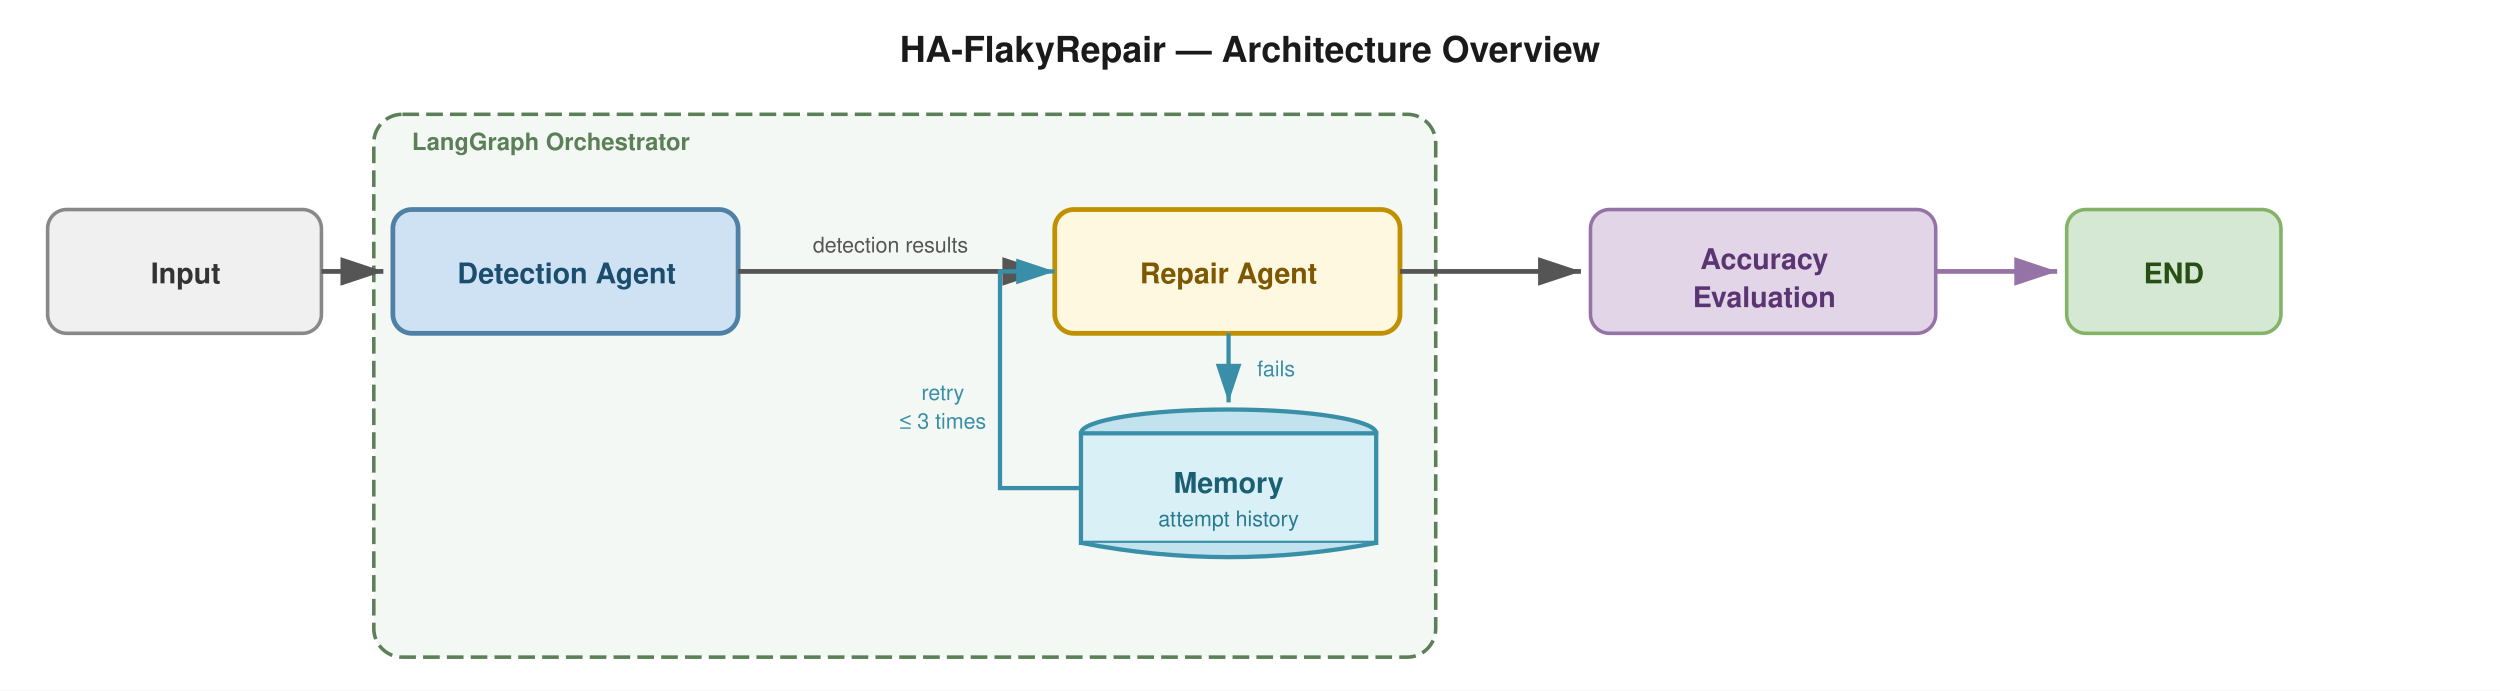
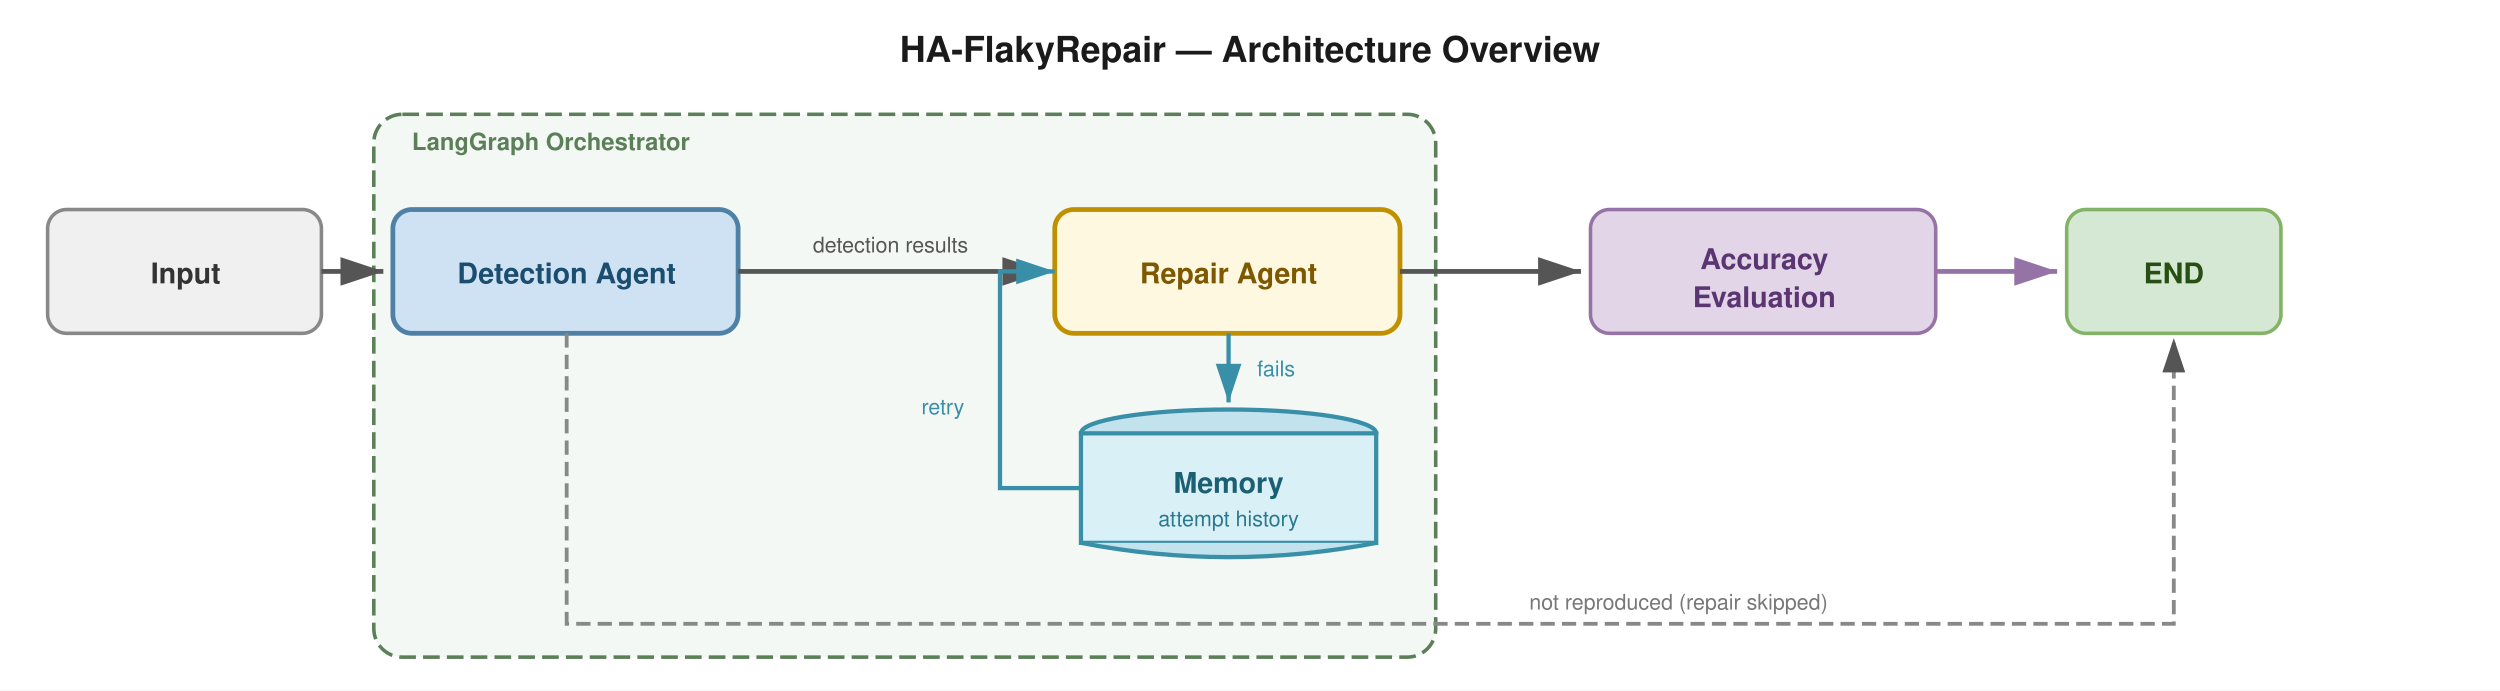
<svg xmlns="http://www.w3.org/2000/svg" viewBox="0 0 1050 290" width="1050" height="290" font-family="Helvetica,Arial,sans-serif">
  <defs>
    <marker id="arr" markerWidth="9" markerHeight="6" refX="9" refY="3" orient="auto">
      <polygon points="0 0,9 3,0 6" fill="#555" />
    </marker>
    <marker id="arr_red" markerWidth="9" markerHeight="6" refX="9" refY="3" orient="auto">
      <polygon points="0 0,9 3,0 6" fill="#b85450" />
    </marker>
    <marker id="arr_purple" markerWidth="9" markerHeight="6" refX="9" refY="3" orient="auto">
      <polygon points="0 0,9 3,0 6" fill="#9673a6" />
    </marker>
    <marker id="arr_teal" markerWidth="9" markerHeight="6" refX="9" refY="3" orient="auto">
      <polygon points="0 0,9 3,0 6" fill="#3a8fa8" />
    </marker>
  </defs>
  <rect x="0" y="0" width="1050" height="290" fill="white" />
  <text x="525" y="26" font-size="15" font-weight="bold" fill="#1a1a1a" text-anchor="middle">HA-FlakyRepair — Architecture Overview</text>
  <rect x="157" y="48" width="446" height="228" rx="12" fill="#f4f8f4" stroke="#5b7f57" stroke-width="1.5" stroke-dasharray="7,3" />
  <text x="173" y="63" font-size="10" font-weight="bold" fill="#5b7f57">LangGraph Orchestrator</text>
  <rect x="20" y="88" width="115" height="52" rx="8" fill="#f0f0f0" stroke="#888" stroke-width="1.5" />
  <text x="78" y="119" font-size="12" font-weight="bold" fill="#333" text-anchor="middle">Input</text>
  <rect x="165" y="88" width="145" height="52" rx="8" fill="#cfe2f3" stroke="#4f81a7" stroke-width="2" />
  <text x="238" y="119" font-size="12" font-weight="bold" fill="#1a4d6e" text-anchor="middle">Detection Agent</text>
  <rect x="443" y="88" width="145" height="52" rx="8" fill="#fff8e0" stroke="#bf9000" stroke-width="2" />
  <text x="516" y="119" font-size="12" font-weight="bold" fill="#7d5800" text-anchor="middle">Repair Agent</text>
  <ellipse cx="516" cy="182" rx="62" ry="10" fill="#c2e2ed" stroke="#3a8fa8" stroke-width="1.8" />
  <rect x="454" y="182" width="124" height="46" fill="#daf0f7" stroke="#3a8fa8" stroke-width="1.8" />
  <path d="M454,228 Q516,240 578,228" fill="#c2e2ed" stroke="#3a8fa8" stroke-width="1.8" />
  <text x="516" y="207" font-size="12" font-weight="bold" fill="#1a5f72" text-anchor="middle">Memory</text>
  <text x="516" y="221" font-size="9" fill="#2a7a8f" text-anchor="middle">attempt history</text>
  <rect x="668" y="88" width="145" height="52" rx="8" fill="#e1d5e7" stroke="#9673a6" stroke-width="1.5" />
  <text x="741" y="113" font-size="12" font-weight="bold" fill="#5b3472" text-anchor="middle">Accuracy</text>
  <text x="741" y="129" font-size="12" font-weight="bold" fill="#5b3472" text-anchor="middle">Evaluation</text>
  <rect x="868" y="88" width="90" height="52" rx="8" fill="#d5e8d4" stroke="#82b366" stroke-width="1.5" />
  <text x="913" y="119" font-size="12" font-weight="bold" fill="#274e13" text-anchor="middle">END</text>
  <line x1="135" y1="114" x2="161" y2="114" stroke="#555" stroke-width="2" marker-end="url(#arr)" />
  <line x1="310" y1="114" x2="439" y2="114" stroke="#555" stroke-width="2" marker-end="url(#arr)" />
  <text x="374" y="106" font-size="9" fill="#555" text-anchor="middle">detection results</text>
  <line x1="516" y1="140" x2="516" y2="169" stroke="#3a8fa8" stroke-width="1.8" marker-end="url(#arr_teal)" />
  <text x="528" y="158" font-size="9" fill="#3a8fa8">fails</text>
  <path d="M454,205 L420,205 L420,114 L443,114" fill="none" stroke="#3a8fa8" stroke-width="1.8" marker-end="url(#arr_teal)" />
-   <text x="396" y="168" font-size="9" fill="#3a8fa8" text-anchor="middle">retry</text>
-   <text x="396" y="180" font-size="9" fill="#3a8fa8" text-anchor="middle">≤ 3 times</text>
+   <text x="396" y="174" font-size="9" fill="#3a8fa8" text-anchor="middle">retry</text>
  <line x1="588" y1="114" x2="664" y2="114" stroke="#555" stroke-width="2" marker-end="url(#arr)" />
  <line x1="813" y1="114" x2="864" y2="114" stroke="#9673a6" stroke-width="2" marker-end="url(#arr_purple)" />
+   <path d="M238,140 L238,262 L913,262 L913,142" fill="none" stroke="#888" stroke-width="1.6" stroke-dasharray="6,3" marker-end="url(#arr)" />
+   <text x="705" y="256" font-size="9" fill="#777" text-anchor="middle">not reproduced (repair skipped)</text>
</svg>
